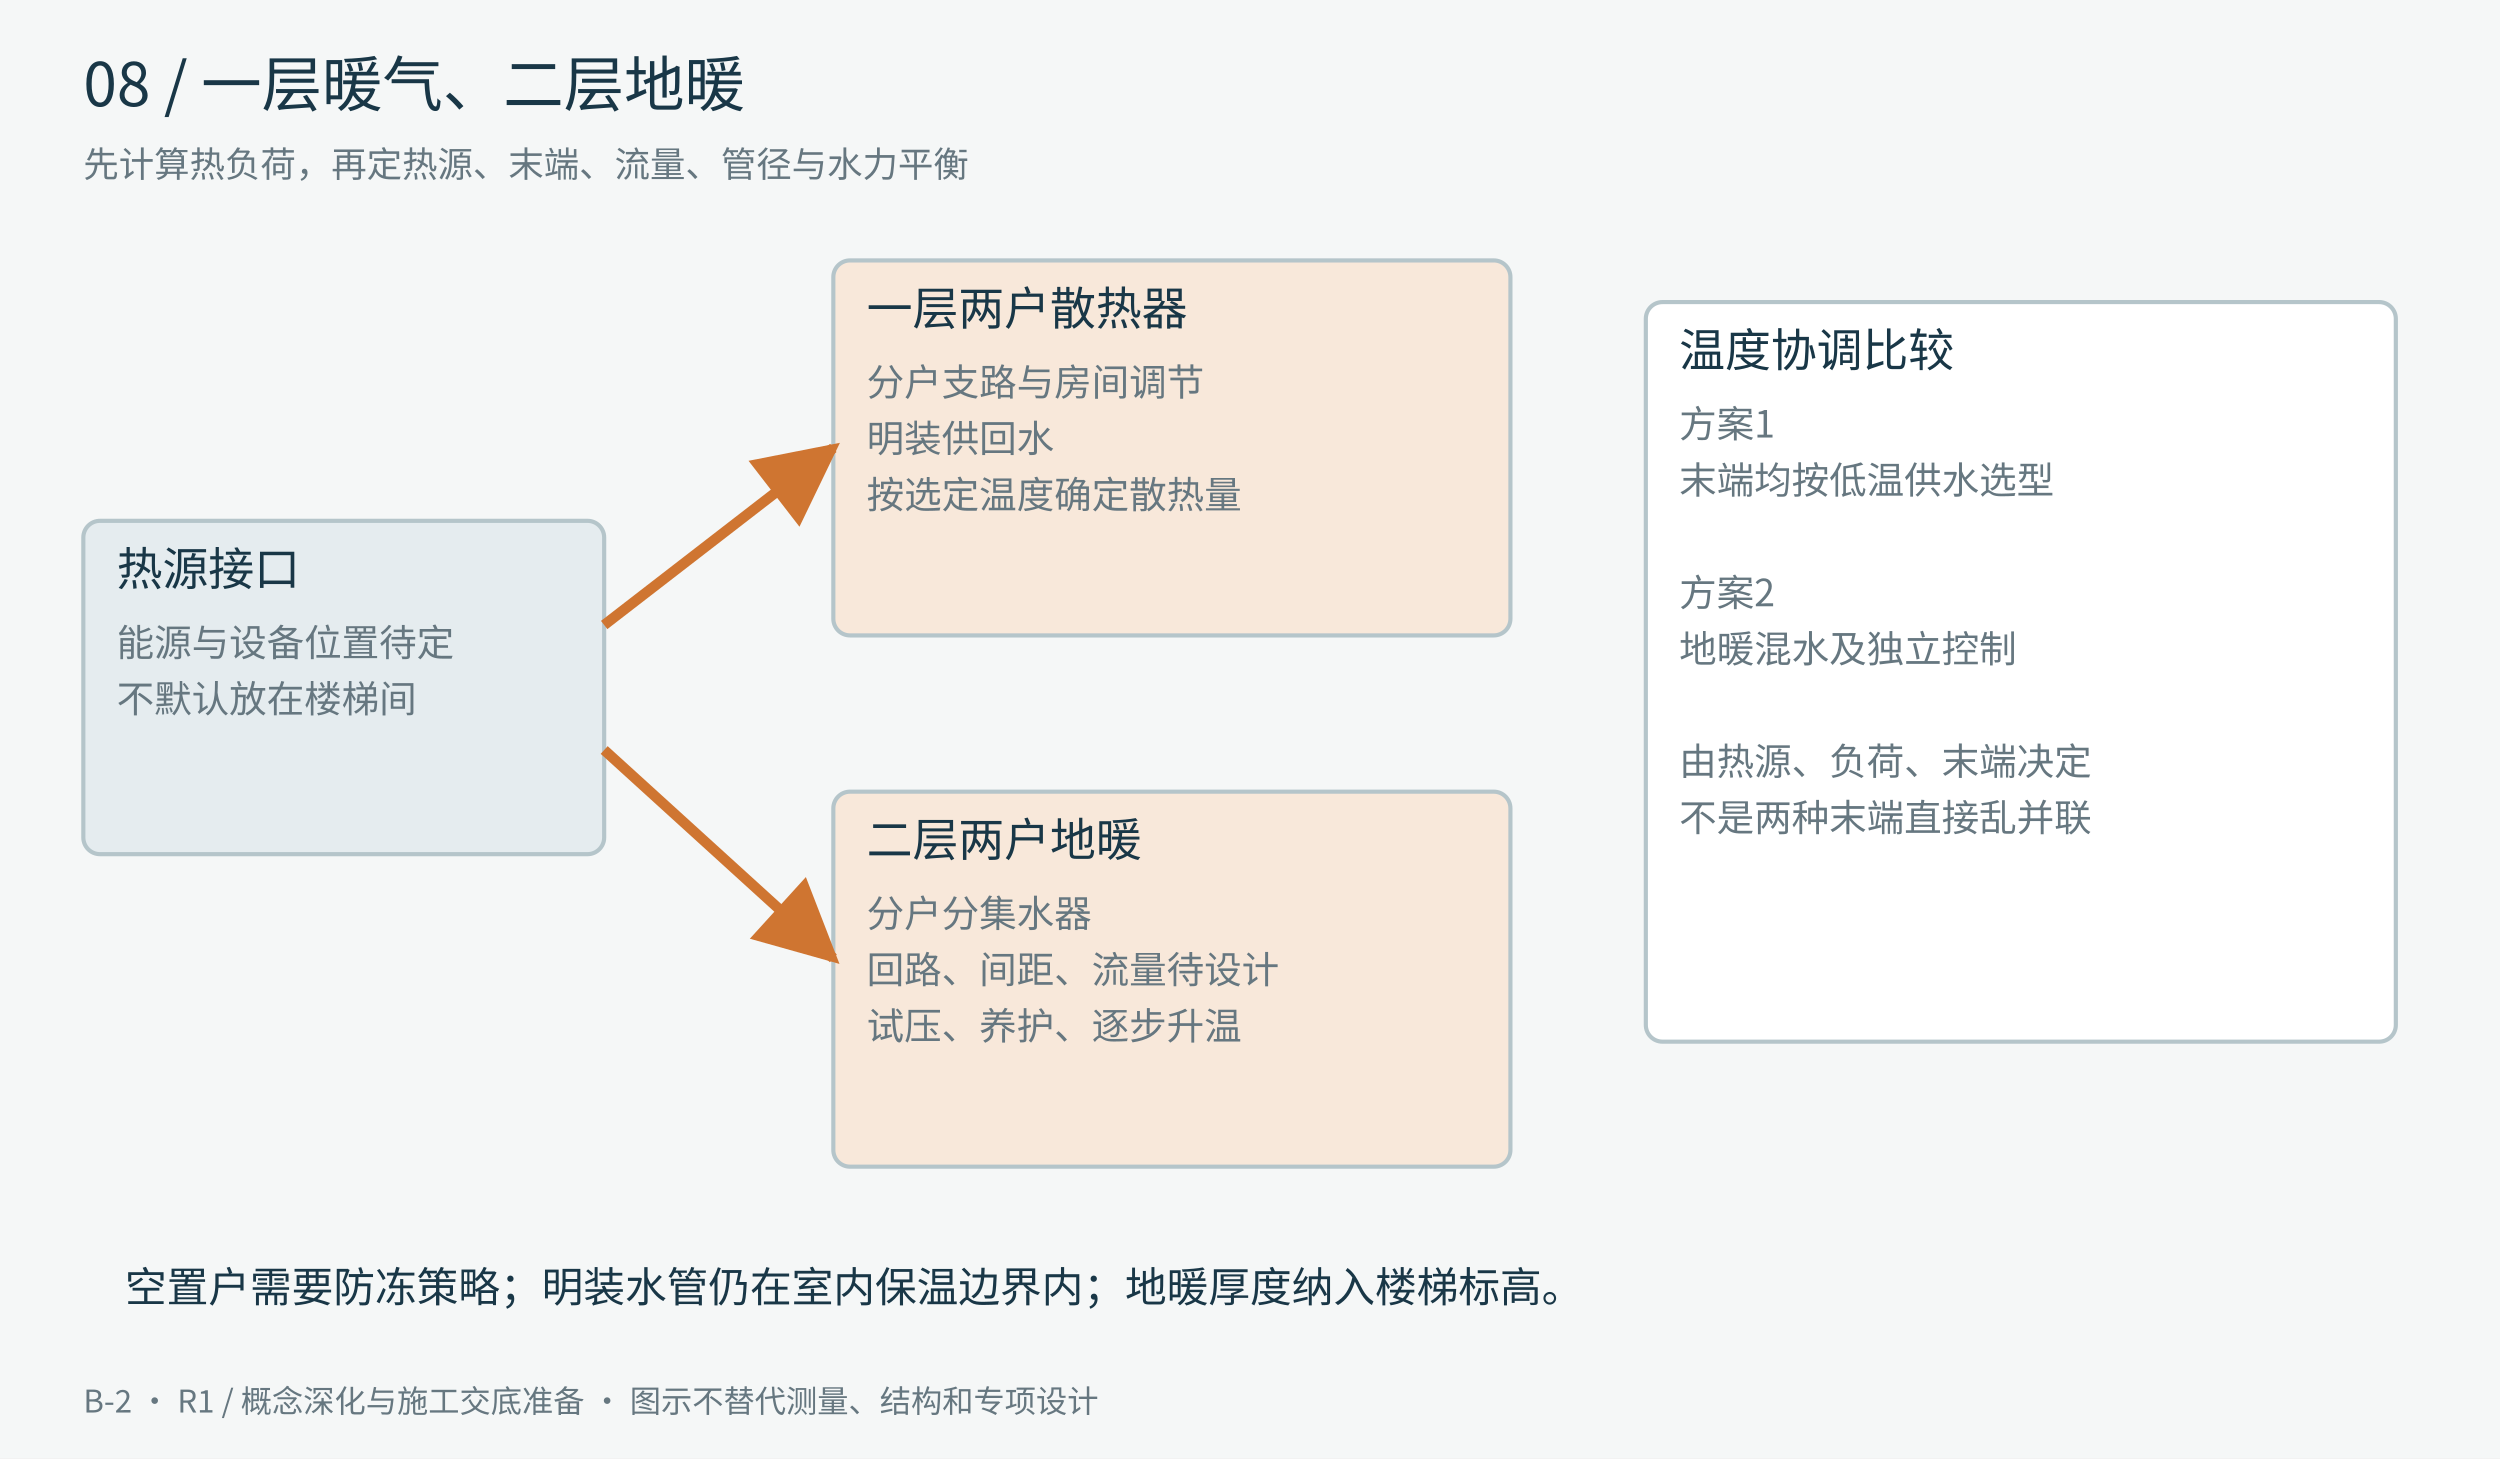
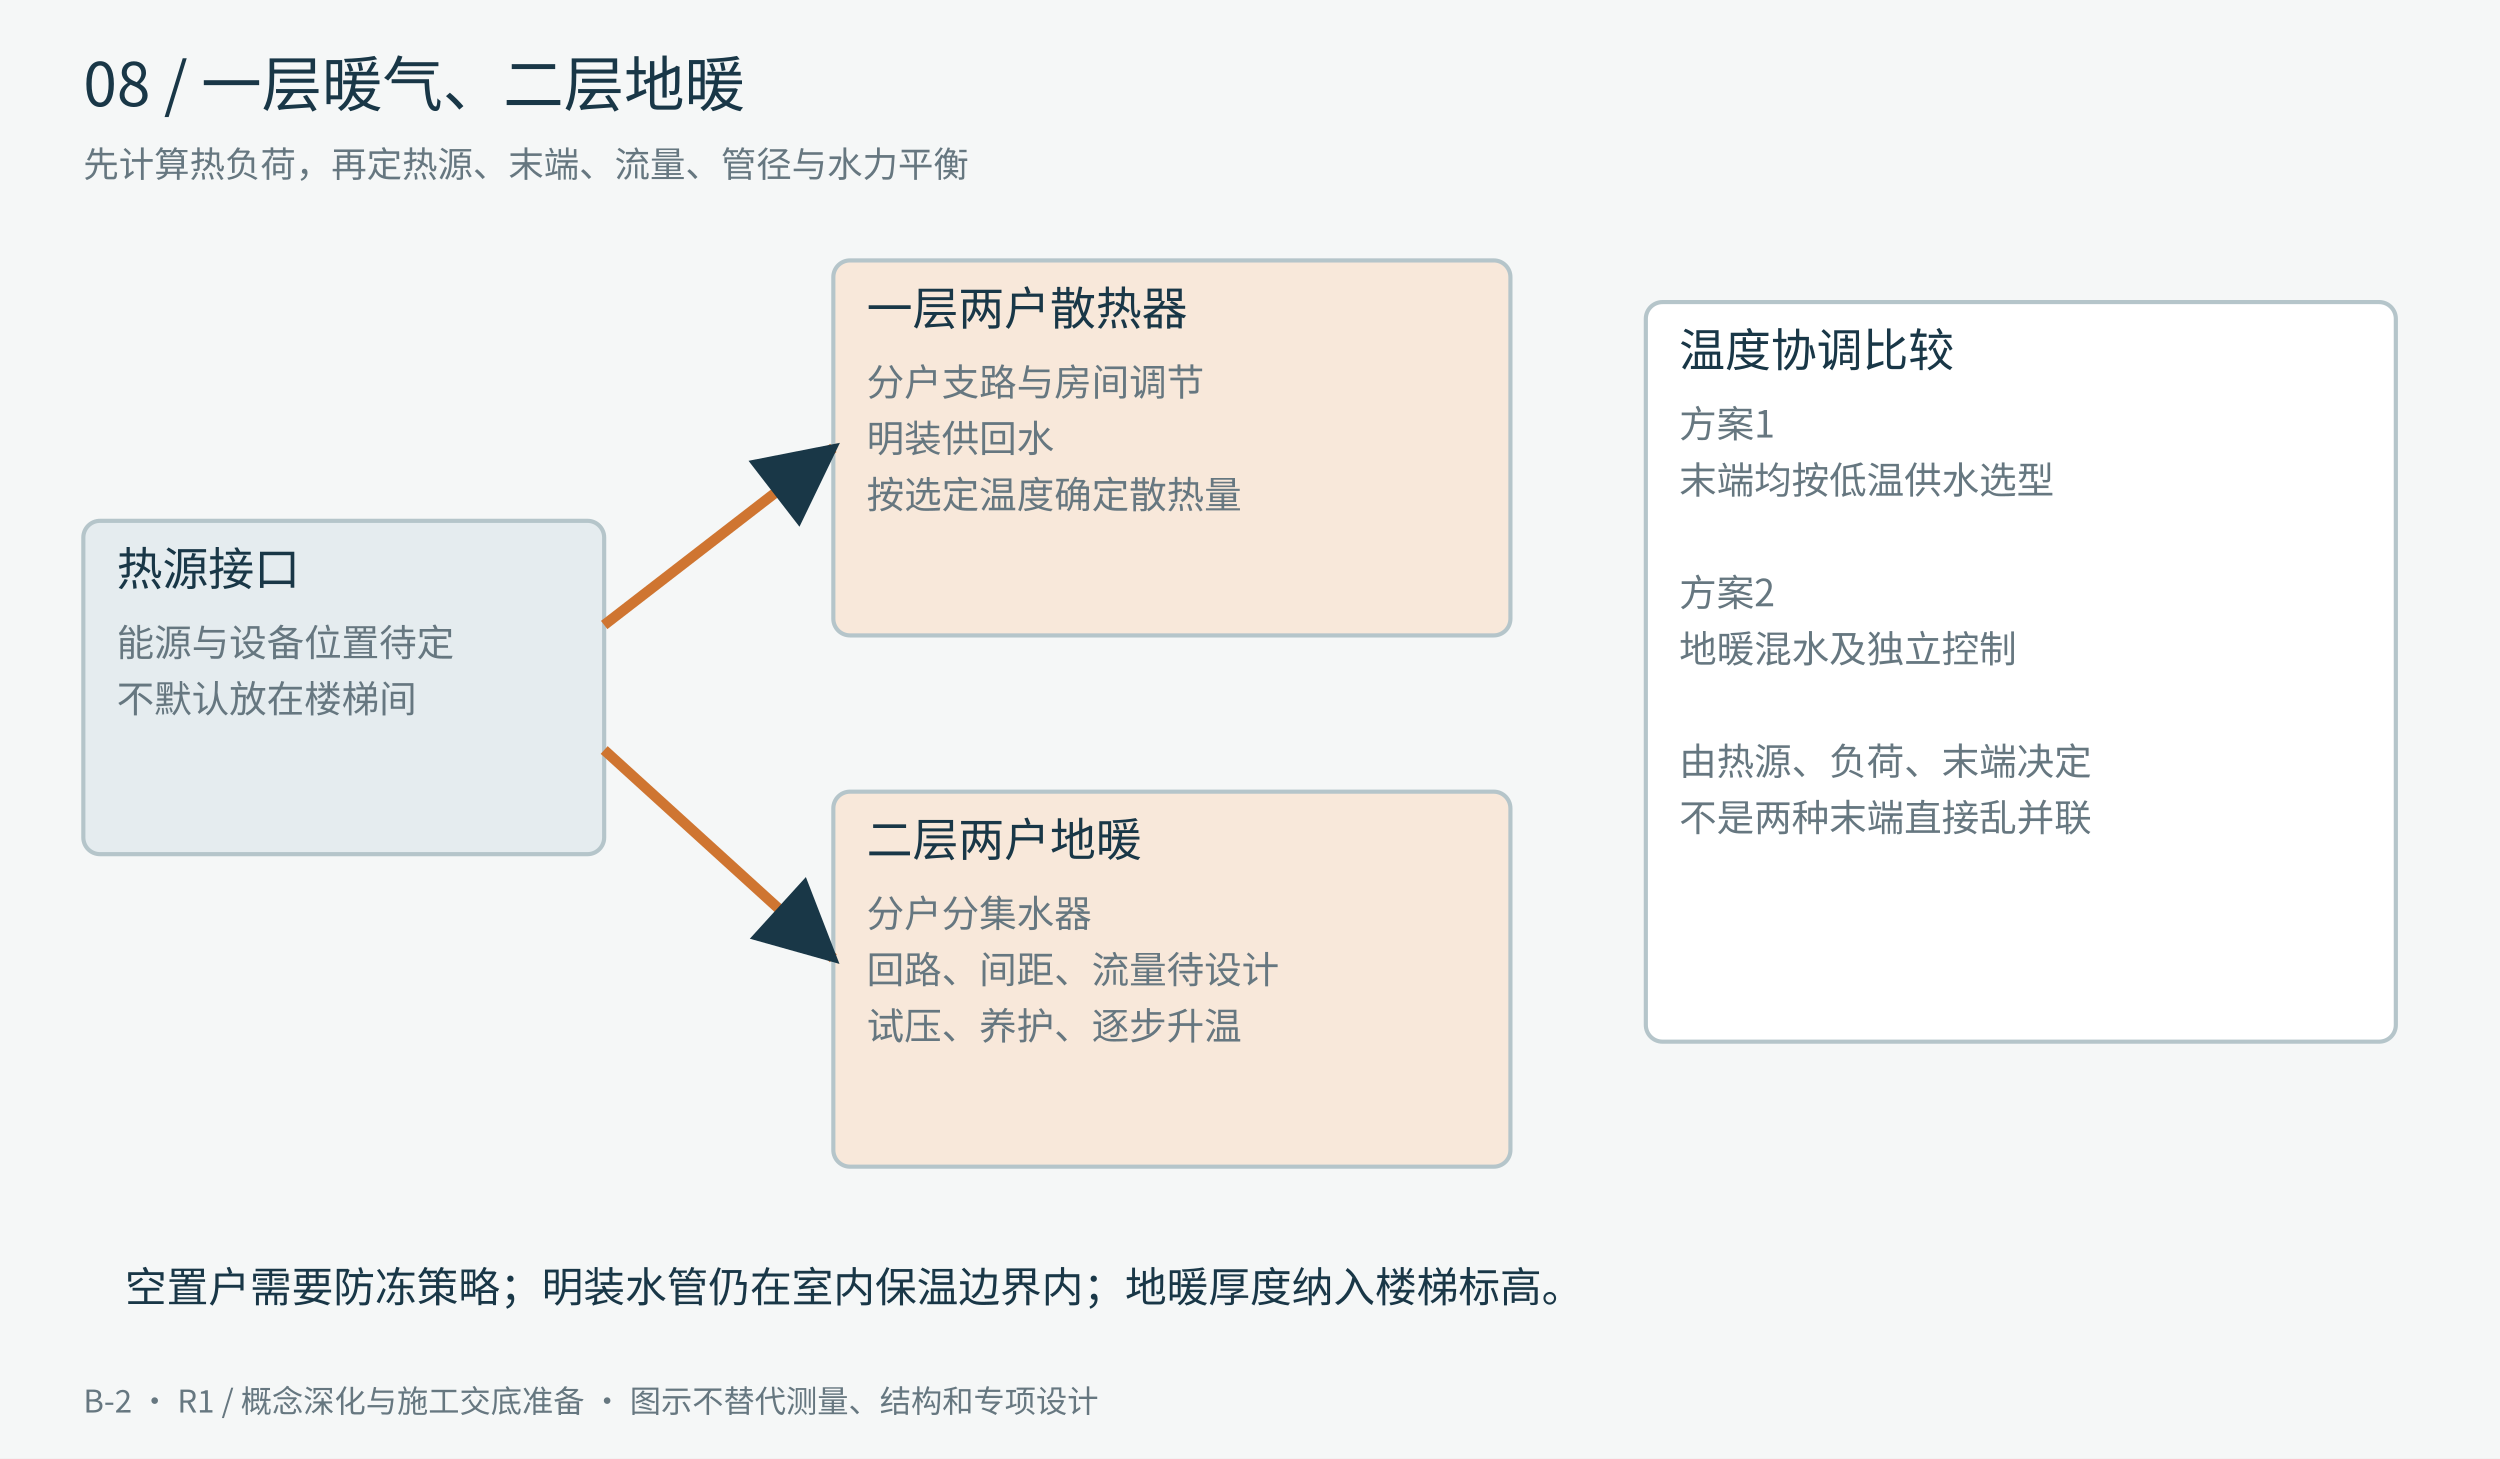
<svg xmlns="http://www.w3.org/2000/svg" width="1200" height="700" viewBox="0 0 1200 700">
  <defs>
    <marker id="arrow" viewBox="0 0 10 10" refX="9" refY="5" markerWidth="8" markerHeight="8" orient="auto-start-reverse">
-       <path d="M0 0L10 5L0 10Z" fill="context-stroke" />
+       <path d="M0 0L10 5L0 10Z" fill="#193747" />
    </marker>
  </defs>
  <rect width="1200" height="700" fill="#f5f7f7" />
  <style>text{font-family:"Noto Sans CJK SC","Microsoft YaHei",sans-serif;fill:#193747} .small{font-size:17px}</style>
  <text x="40" y="51" font-size="29" style="fill:#193747">08 / 一层暖气、二层地暖</text>
  <text x="40" y="85" font-size="17" style="fill:#667780">先计算热负荷，再定热源、末端、流量、管径与水力平衡</text>
  <rect x="40" y="250" width="250" height="160" rx="8" fill="#e5ecef" stroke="#b5c5ca" stroke-width="2" />
  <text x="56" y="281" font-size="22" style="fill:#193747">热源接口</text>
  <text x="56" y="315" font-size="18" style="fill:#667780">能源与设备位置待定</text>
  <text x="56" y="342" font-size="18" style="fill:#667780">不默认放在楼梯间</text>
  <rect x="400" y="125" width="325" height="180" rx="8" fill="#f8e8da" stroke="#b5c5ca" stroke-width="2" />
  <text x="416" y="156" font-size="22" style="fill:#193747">一层两户散热器</text>
  <text x="416" y="190" font-size="18" style="fill:#667780">分户支路与房间调节</text>
  <text x="416" y="217" font-size="18" style="fill:#667780">明装供回水</text>
  <text x="416" y="244" font-size="18" style="fill:#667780">按选定温度确定散热量</text>
  <rect x="400" y="380" width="325" height="180" rx="8" fill="#f8e8da" stroke="#b5c5ca" stroke-width="2" />
  <text x="416" y="411" font-size="22" style="fill:#193747">二层两户地暖</text>
  <text x="416" y="445" font-size="18" style="fill:#667780">分户分集水器</text>
  <text x="416" y="472" font-size="18" style="fill:#667780">回路、间距、流量待设计</text>
  <text x="416" y="499" font-size="18" style="fill:#667780">试压、养护、逐步升温</text>
  <path d="M290 300L400 215" fill="none" stroke="#cf7531" stroke-width="5" marker-end="url(#arrow)" />
  <path d="M290 360L400 460" fill="none" stroke="#cf7531" stroke-width="5" marker-end="url(#arrow)" />
  <rect x="790" y="145" width="360" height="355" rx="8" fill="#fff" stroke="#b5c5ca" stroke-width="2" />
  <text x="806" y="176" font-size="22" style="fill:#193747">温度协调比较</text>
  <text x="806" y="210" font-size="18" style="fill:#667780">方案1</text>
  <text x="806" y="237" font-size="18" style="fill:#667780">末端均按低温供水选型</text>
  <text x="806" y="264" font-size="18" style="fill:#667780" />
  <text x="806" y="291" font-size="18" style="fill:#667780">方案2</text>
  <text x="806" y="318" font-size="18" style="fill:#667780">地暖混水及独立控制</text>
  <text x="806" y="345" font-size="18" style="fill:#667780" />
  <text x="806" y="372" font-size="18" style="fill:#667780">由热源、负荷、末端决定</text>
  <text x="806" y="399" font-size="18" style="fill:#667780">不是两种末端直接乱并联</text>
  <text x="60" y="625" font-size="20" style="fill:#193747">空置户需要防冻策略；明装水管仍在室内保温边界内；地暖厚度纳入楼梯标高。</text>
  <text x="40" y="678" font-size="15" style="fill:#667780">B-2 · R1 / 概念深化与施工交底准备 · 图示不替代测量、结构和专项设计</text>
</svg>
